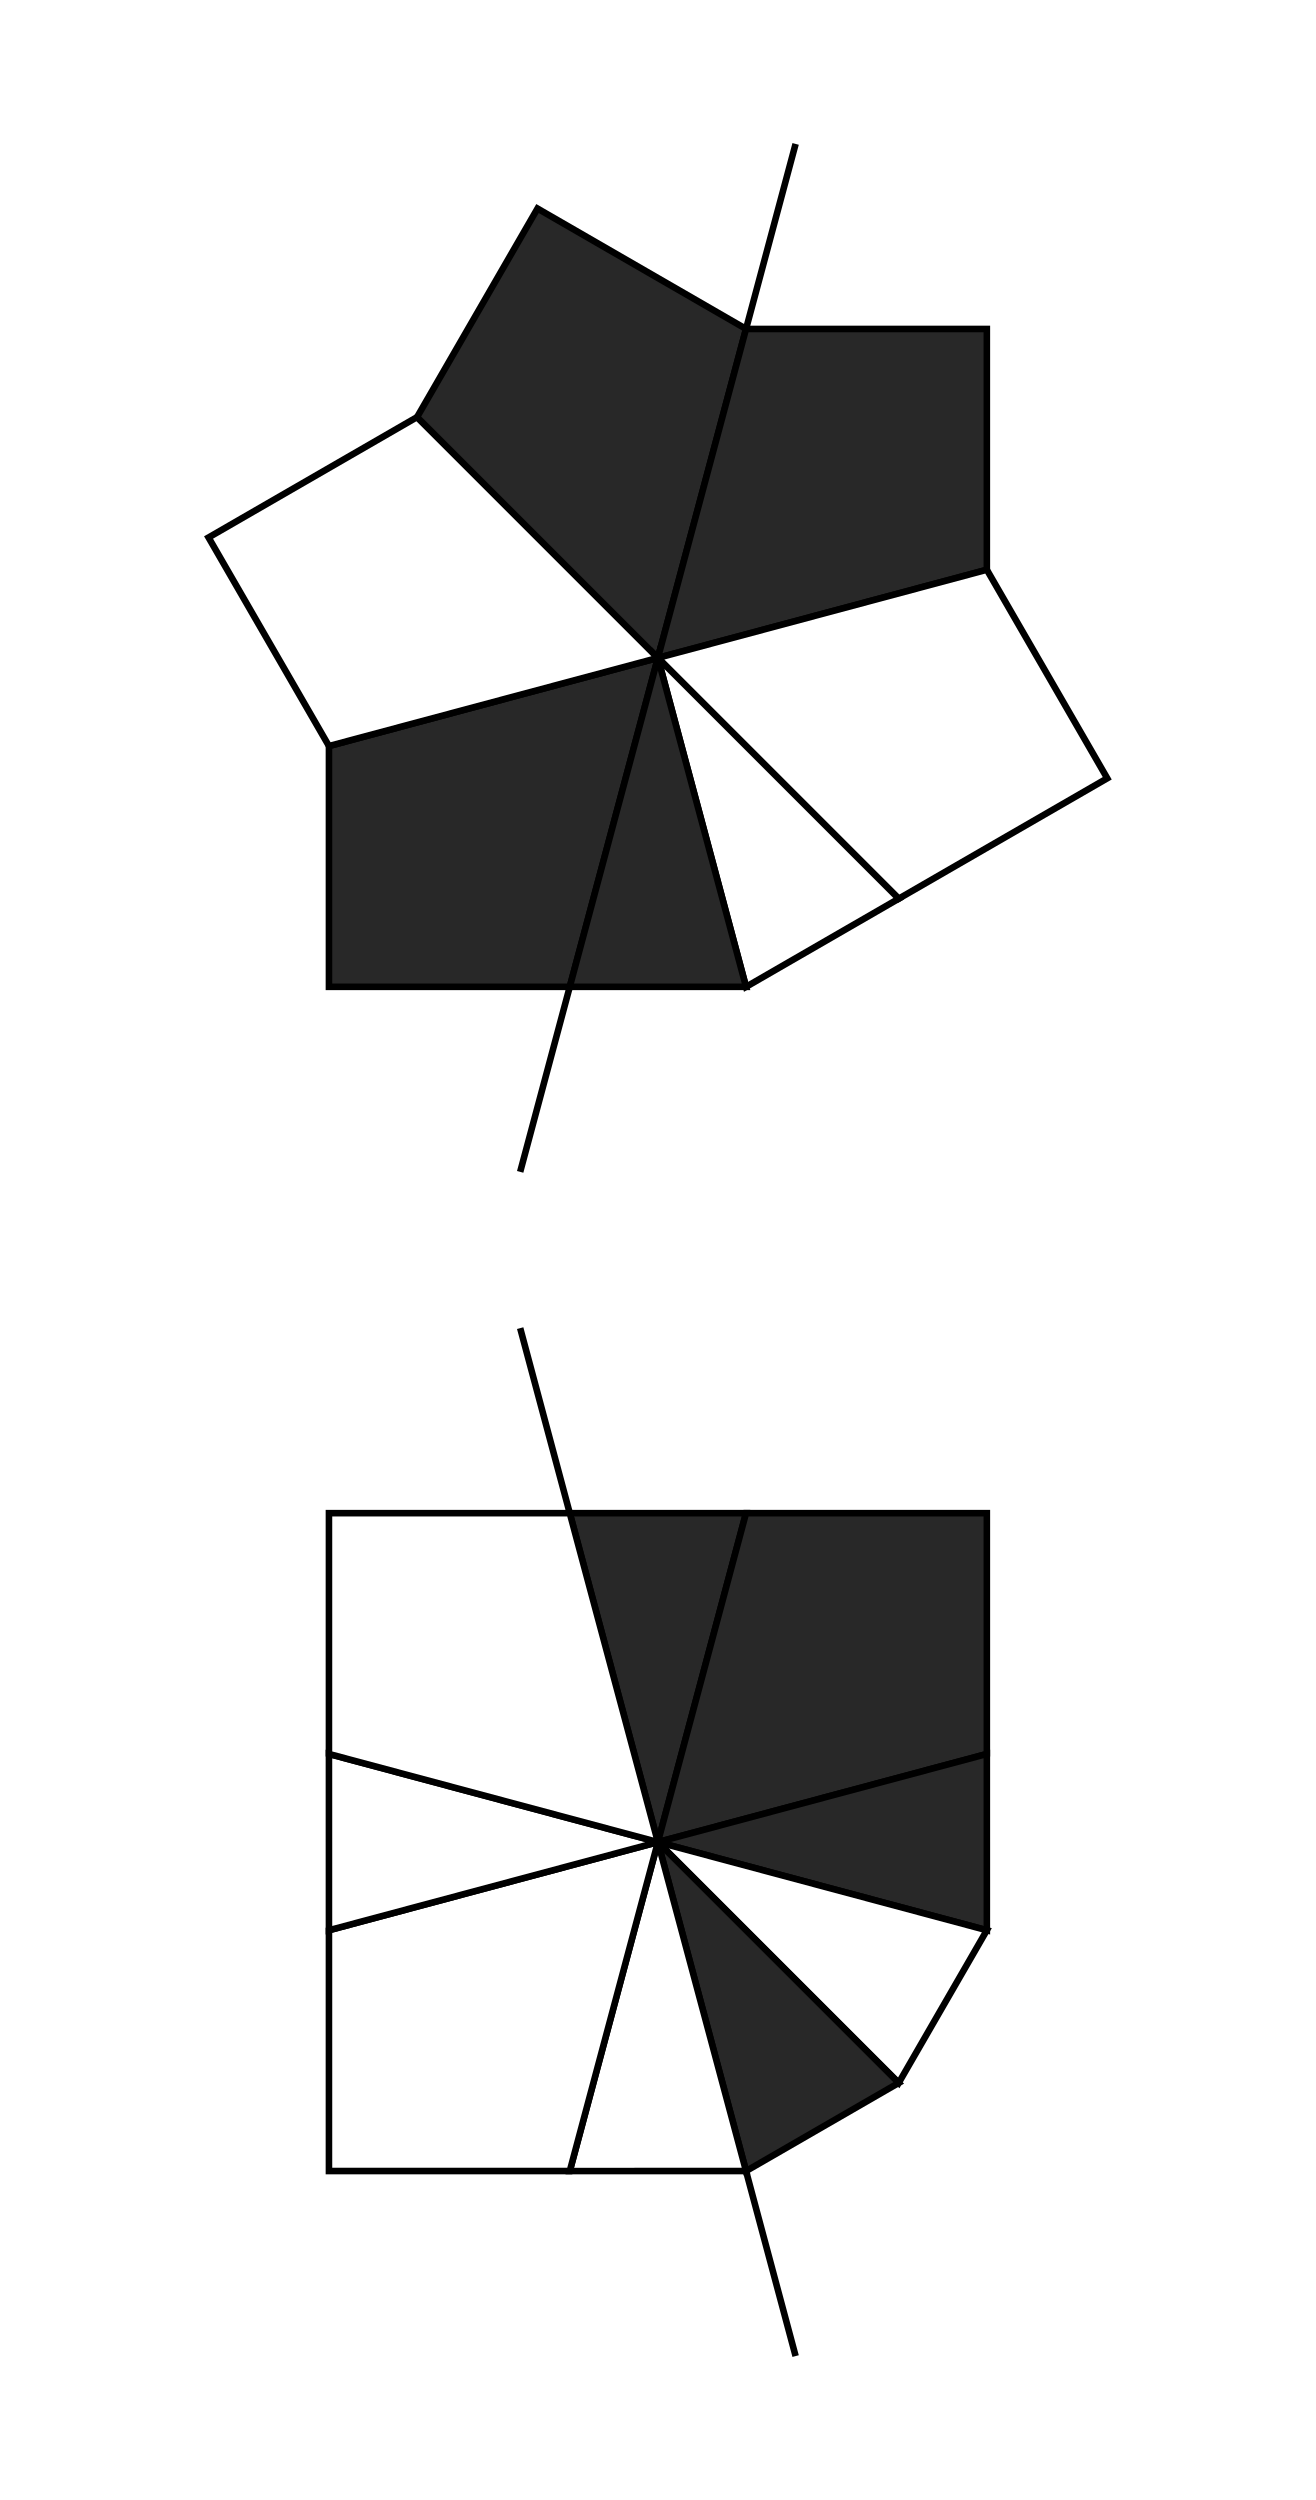
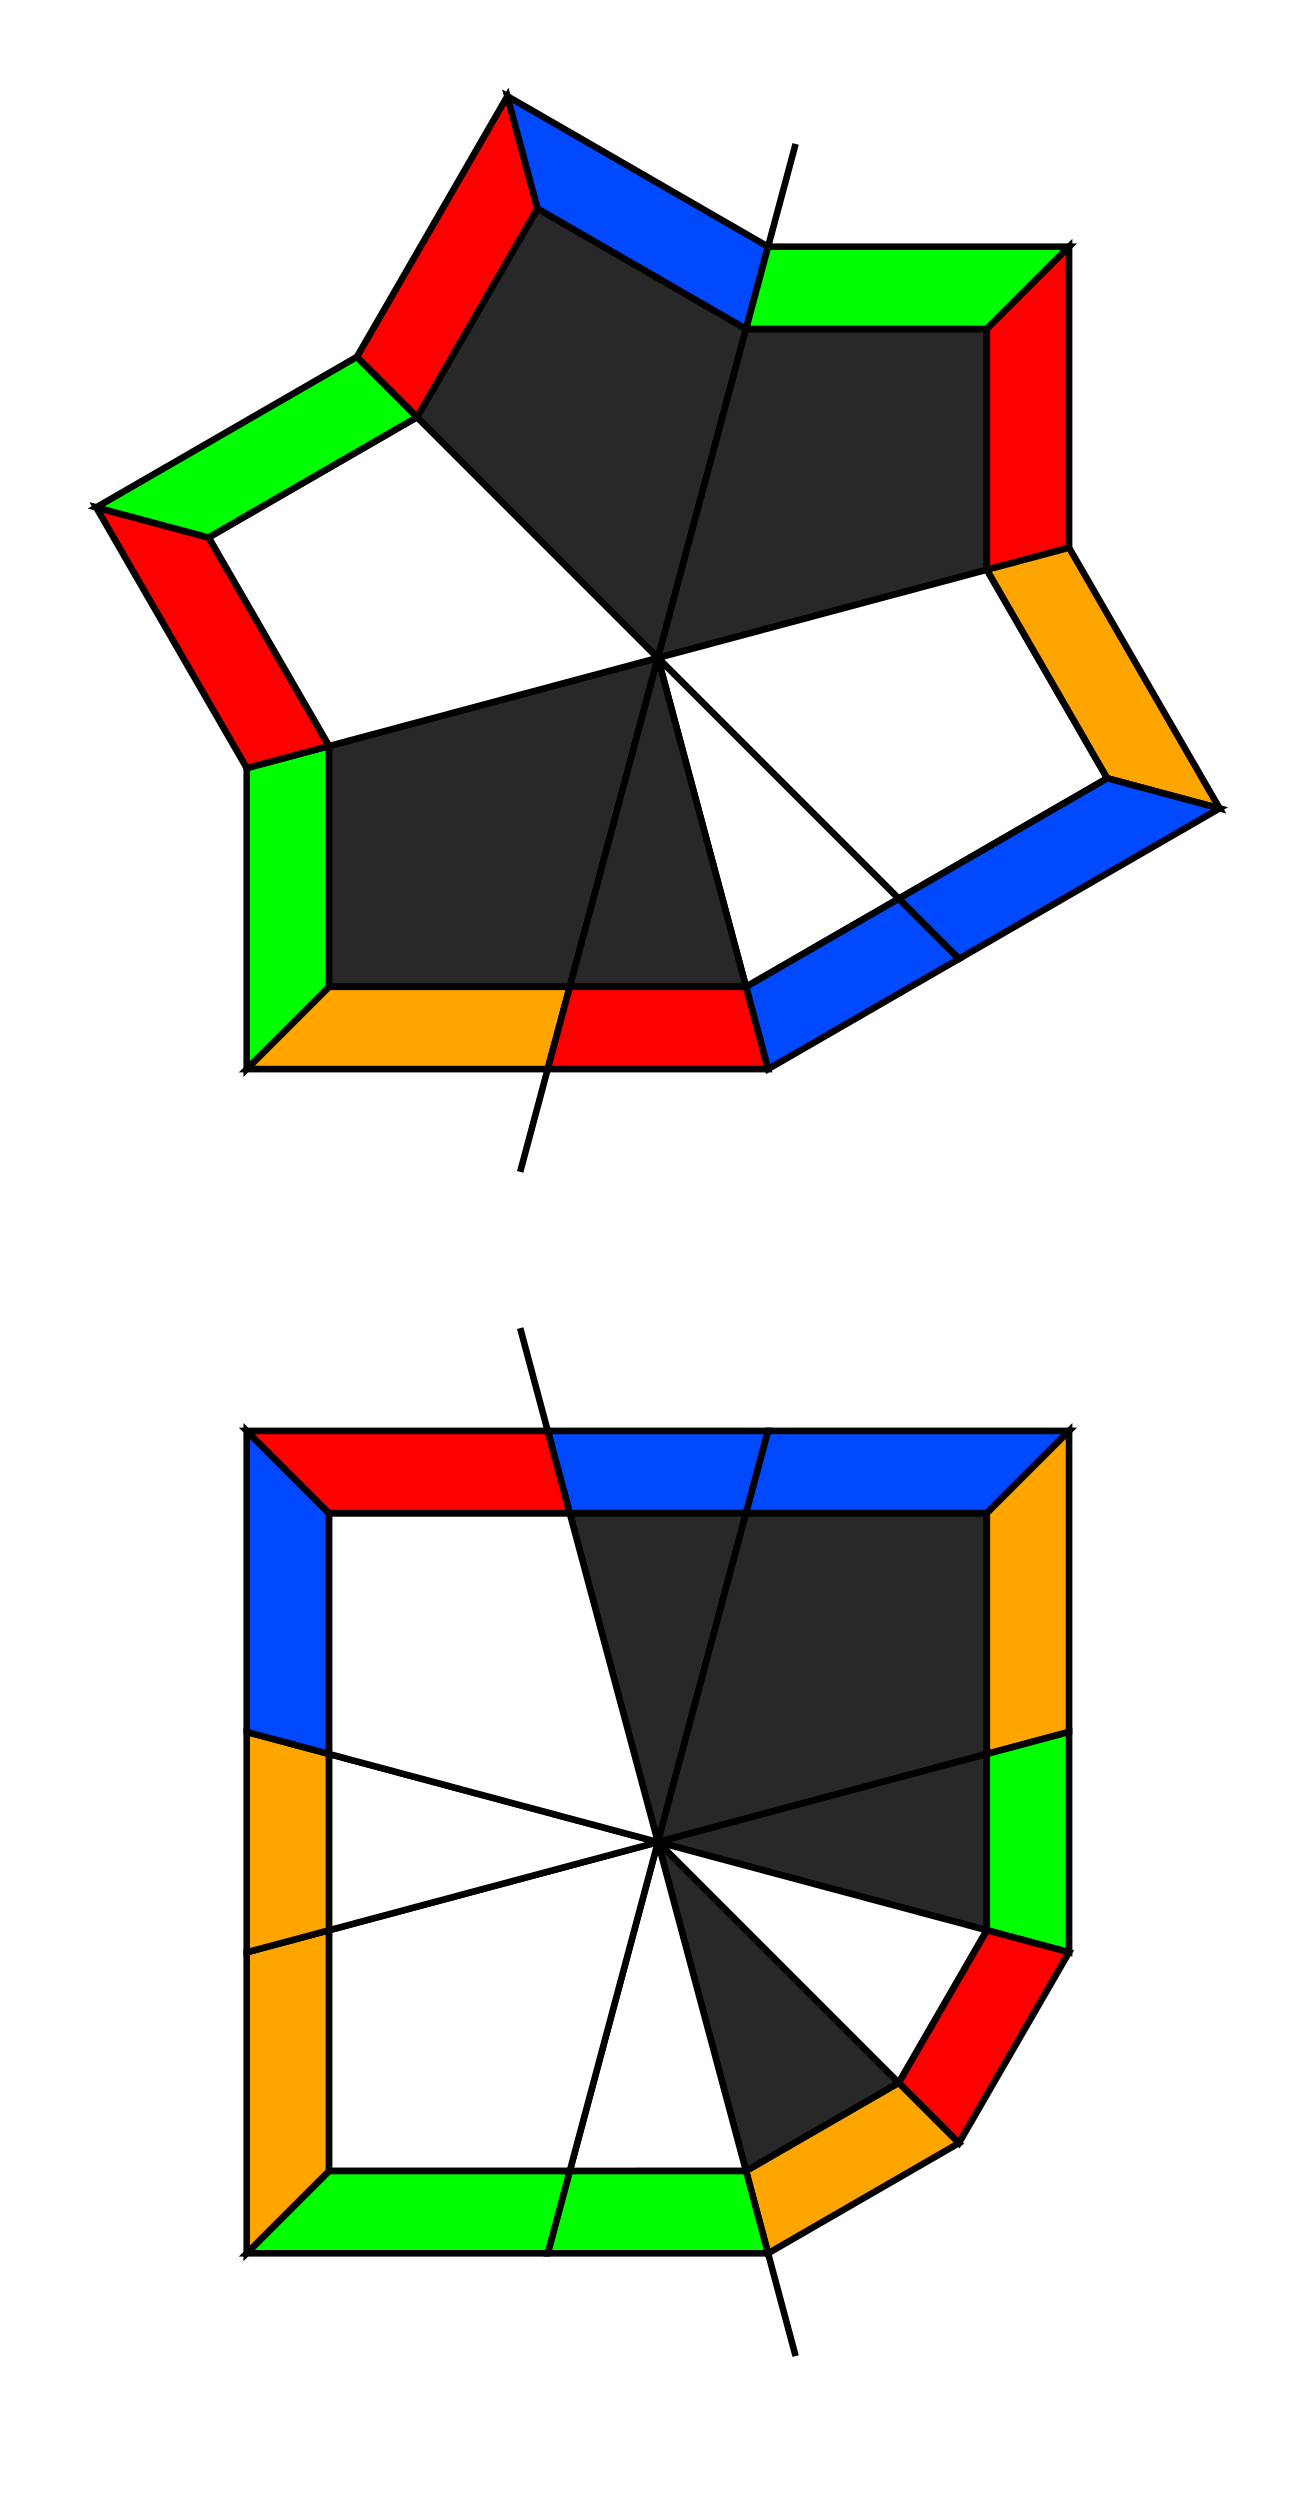
<svg xmlns="http://www.w3.org/2000/svg" width="200" height="380.0" viewBox="-100.0 -190.0 200 380.0">
  <defs>
</defs>
  <path d="M-20.934,78.125 L20.934,-78.125" stroke="rgb(0, 0, 0)" stroke-width="1" transform="translate(0, -90.0)" />
  <path d="M0,0 L-13.397,50.0 L-50.0,50.0 L-50.0,13.397 Z" fill="rgb(40, 40, 40)" stroke="rgb(0, 0, 0)" stroke-width="1" transform="translate(0, -90.0) rotate(0)" />
+   <path d="M-13.397,50.0 L-16.747,62.5 L-62.5,62.5 L-50.0,50.0 Z" fill="rgb(255, 165, 0)" stroke="rgb(0, 0, 0)" stroke-width="1" transform="translate(0, -90.0) rotate(0)" />
+   <path d="M-50.0,50.0 L-62.5,62.5 L-62.5,16.747 L-50.0,13.397 Z" fill="rgb(0, 255, 0)" stroke="rgb(0, 0, 0)" stroke-width="1" transform="translate(0, -90.0) rotate(0)" />
  <path d="M0,0 L-13.397,50.0 L-50.0,50.0 L-50.0,13.397 Z" fill="rgb(255, 255, 255)" stroke="rgb(0, 0, 0)" stroke-width="1" transform="translate(0, -90.0) rotate(60)" />
+   <path d="M-13.397,50.0 L-16.747,62.5 L-62.5,62.5 L-50.0,50.0 Z" fill="rgb(255, 0, 0)" stroke="rgb(0, 0, 0)" stroke-width="1" transform="translate(0, -90.0) rotate(60)" />
+   <path d="M-50.0,50.0 L-62.5,62.5 L-62.5,16.747 L-50.0,13.397 Z" fill="rgb(0, 255, 0)" stroke="rgb(0, 0, 0)" stroke-width="1" transform="translate(0, -90.0) rotate(60)" />
  <path d="M0,0 L-13.397,50.0 L-50.0,50.0 L-50.0,13.397 Z" fill="rgb(40, 40, 40)" stroke="rgb(0, 0, 0)" stroke-width="1" transform="translate(0, -90.0) rotate(120)" />
+   <path d="M-13.397,50.0 L-16.747,62.5 L-62.5,62.5 L-50.0,50.0 Z" fill="rgb(255, 0, 0)" stroke="rgb(0, 0, 0)" stroke-width="1" transform="translate(0, -90.0) rotate(120)" />
+   <path d="M-50.0,50.0 L-62.5,62.5 L-62.5,16.747 L-50.0,13.397 Z" fill="rgb(0, 73, 255)" stroke="rgb(0, 0, 0)" stroke-width="1" transform="translate(0, -90.0) rotate(120)" />
  <path d="M0,0 L-13.397,50.0 L-50.0,50.0 L-50.0,13.397 Z" fill="rgb(40, 40, 40)" stroke="rgb(0, 0, 0)" stroke-width="1" transform="translate(0, -90.0) rotate(180)" />
+   <path d="M-13.397,50.0 L-16.747,62.5 L-62.5,62.5 L-50.0,50.0 Z" fill="rgb(0, 255, 0)" stroke="rgb(0, 0, 0)" stroke-width="1" transform="translate(0, -90.0) rotate(180)" />
+   <path d="M-50.0,50.0 L-62.5,62.5 L-62.5,16.747 L-50.0,13.397 Z" fill="rgb(255, 0, 0)" stroke="rgb(0, 0, 0)" stroke-width="1" transform="translate(0, -90.0) rotate(180)" />
  <path d="M0,0 L-13.397,50.0 L-50.0,50.0 L-50.0,13.397 Z" fill="rgb(255, 255, 255)" stroke="rgb(0, 0, 0)" stroke-width="1" transform="translate(0, -90.0) rotate(240)" />
+   <path d="M-13.397,50.0 L-16.747,62.5 L-62.5,62.5 L-50.0,50.0 Z" fill="rgb(255, 165, 0)" stroke="rgb(0, 0, 0)" stroke-width="1" transform="translate(0, -90.0) rotate(240)" />
+   <path d="M-50.0,50.0 L-62.5,62.5 L-62.5,16.747 L-50.0,13.397 Z" fill="rgb(0, 73, 255)" stroke="rgb(0, 0, 0)" stroke-width="1" transform="translate(0, -90.0) rotate(240)" />
  <path d="M0,0 L-13.397,50.0 L-36.603,36.603 Z" fill="rgb(255, 255, 255)" stroke="rgb(0, 0, 0)" stroke-width="1" transform="translate(0, -90.0) rotate(300)" />
+   <path d="M-13.397,50.0 L-16.747,62.5 L-45.753,45.753 L-36.603,36.603 Z" fill="rgb(0, 73, 255)" stroke="rgb(0, 0, 0)" stroke-width="1" transform="translate(0, -90.0) rotate(300)" />
  <path d="M0,0 L-13.397,50.0 L-36.603,36.603 Z" fill="rgb(40, 40, 40)" stroke="rgb(0, 0, 0)" stroke-width="1" transform="translate(0, -90.0) rotate(330)" />
+   <path d="M-13.397,50.0 L-16.747,62.5 L-45.753,45.753 L-36.603,36.603 Z" fill="rgb(255, 0, 0)" stroke="rgb(0, 0, 0)" stroke-width="1" transform="translate(0, -90.0) rotate(330)" />
  <path d="M-20.934,78.125 L20.934,-78.125" stroke="rgb(0, 0, 0)" stroke-width="1" transform="translate(0, 90.0) rotate(-30)" />
  <path d="M0,0 L-13.397,50.0 L-36.603,36.603 Z" fill="rgb(40, 40, 40)" stroke="rgb(0, 0, 0)" stroke-width="1" transform="translate(0, 90.0) rotate(150)" />
+   <path d="M-13.397,50.0 L-16.747,62.5 L-45.753,45.753 L-36.603,36.603 Z" fill="rgb(0, 73, 255)" stroke="rgb(0, 0, 0)" stroke-width="1" transform="translate(0, 90.0) rotate(150)" />
  <path d="M0,0 L-13.397,50.0 L-50.0,50.0 L-50.0,13.397 Z" fill="rgb(40, 40, 40)" stroke="rgb(0, 0, 0)" stroke-width="1" transform="translate(0, 90.0) rotate(180)" />
+   <path d="M-13.397,50.0 L-16.747,62.5 L-62.5,62.5 L-50.0,50.0 Z" fill="rgb(0, 73, 255)" stroke="rgb(0, 0, 0)" stroke-width="1" transform="translate(0, 90.0) rotate(180)" />
+   <path d="M-50.0,50.0 L-62.5,62.5 L-62.5,16.747 L-50.0,13.397 Z" fill="rgb(255, 165, 0)" stroke="rgb(0, 0, 0)" stroke-width="1" transform="translate(0, 90.0) rotate(180)" />
  <path d="M0,0 L-13.397,50.0 L-36.603,36.603 Z" fill="rgb(40, 40, 40)" stroke="rgb(0, 0, 0)" stroke-width="1" transform="translate(0, 90.0) rotate(240)" />
+   <path d="M-13.397,50.0 L-16.747,62.5 L-45.753,45.753 L-36.603,36.603 Z" fill="rgb(0, 255, 0)" stroke="rgb(0, 0, 0)" stroke-width="1" transform="translate(0, 90.0) rotate(240)" />
  <path d="M0,0 L-13.397,50.0 L-36.603,36.603 Z" fill="rgb(255, 255, 255)" stroke="rgb(0, 0, 0)" stroke-width="1" transform="translate(0, 90.0) rotate(270)" />
+   <path d="M-13.397,50.0 L-16.747,62.5 L-45.753,45.753 L-36.603,36.603 Z" fill="rgb(255, 0, 0)" stroke="rgb(0, 0, 0)" stroke-width="1" transform="translate(0, 90.0) rotate(270)" />
  <path d="M0,0 L-13.397,50.0 L-36.603,36.603 Z" fill="rgb(40, 40, 40)" stroke="rgb(0, 0, 0)" stroke-width="1" transform="translate(0, 90.0) rotate(300)" />
+   <path d="M-13.397,50.0 L-16.747,62.5 L-45.753,45.753 L-36.603,36.603 Z" fill="rgb(255, 165, 0)" stroke="rgb(0, 0, 0)" stroke-width="1" transform="translate(0, 90.0) rotate(300)" />
  <path d="M0,0 L-13.397,50.0 L-36.603,36.603 Z" fill="rgb(255, 255, 255)" stroke="rgb(0, 0, 0)" stroke-width="1" transform="translate(0, 90.0) rotate(330)" />
+   <path d="M-13.397,50.0 L-16.747,62.5 L-45.753,45.753 L-36.603,36.603 Z" fill="rgb(0, 255, 0)" stroke="rgb(0, 0, 0)" stroke-width="1" transform="translate(0, 90.0) rotate(330)" />
  <path d="M0,0 L-13.397,50.0 L-50.0,50.0 L-50.0,13.397 Z" fill="rgb(255, 255, 255)" stroke="rgb(0, 0, 0)" stroke-width="1" transform="translate(0, 90.0) rotate(360)" />
+   <path d="M-13.397,50.0 L-16.747,62.5 L-62.5,62.5 L-50.0,50.0 Z" fill="rgb(0, 255, 0)" stroke="rgb(0, 0, 0)" stroke-width="1" transform="translate(0, 90.0) rotate(360)" />
+   <path d="M-50.0,50.0 L-62.5,62.5 L-62.5,16.747 L-50.0,13.397 Z" fill="rgb(255, 165, 0)" stroke="rgb(0, 0, 0)" stroke-width="1" transform="translate(0, 90.0) rotate(360)" />
  <path d="M0,0 L-13.397,50.0 L-36.603,36.603 Z" fill="rgb(255, 255, 255)" stroke="rgb(0, 0, 0)" stroke-width="1" transform="translate(0, 90.0) rotate(420)" />
+   <path d="M-13.397,50.0 L-16.747,62.5 L-45.753,45.753 L-36.603,36.603 Z" fill="rgb(255, 165, 0)" stroke="rgb(0, 0, 0)" stroke-width="1" transform="translate(0, 90.0) rotate(420)" />
  <path d="M0,0 L-13.397,50.0 L-50.0,50.0 L-50.0,13.397 Z" fill="rgb(255, 255, 255)" stroke="rgb(0, 0, 0)" stroke-width="1" transform="translate(0, 90.0) rotate(450)" />
+   <path d="M-13.397,50.0 L-16.747,62.5 L-62.5,62.5 L-50.0,50.0 Z" fill="rgb(0, 73, 255)" stroke="rgb(0, 0, 0)" stroke-width="1" transform="translate(0, 90.0) rotate(450)" />
+   <path d="M-50.0,50.0 L-62.5,62.5 L-62.5,16.747 L-50.0,13.397 Z" fill="rgb(255, 0, 0)" stroke="rgb(0, 0, 0)" stroke-width="1" transform="translate(0, 90.0) rotate(450)" />
</svg>
